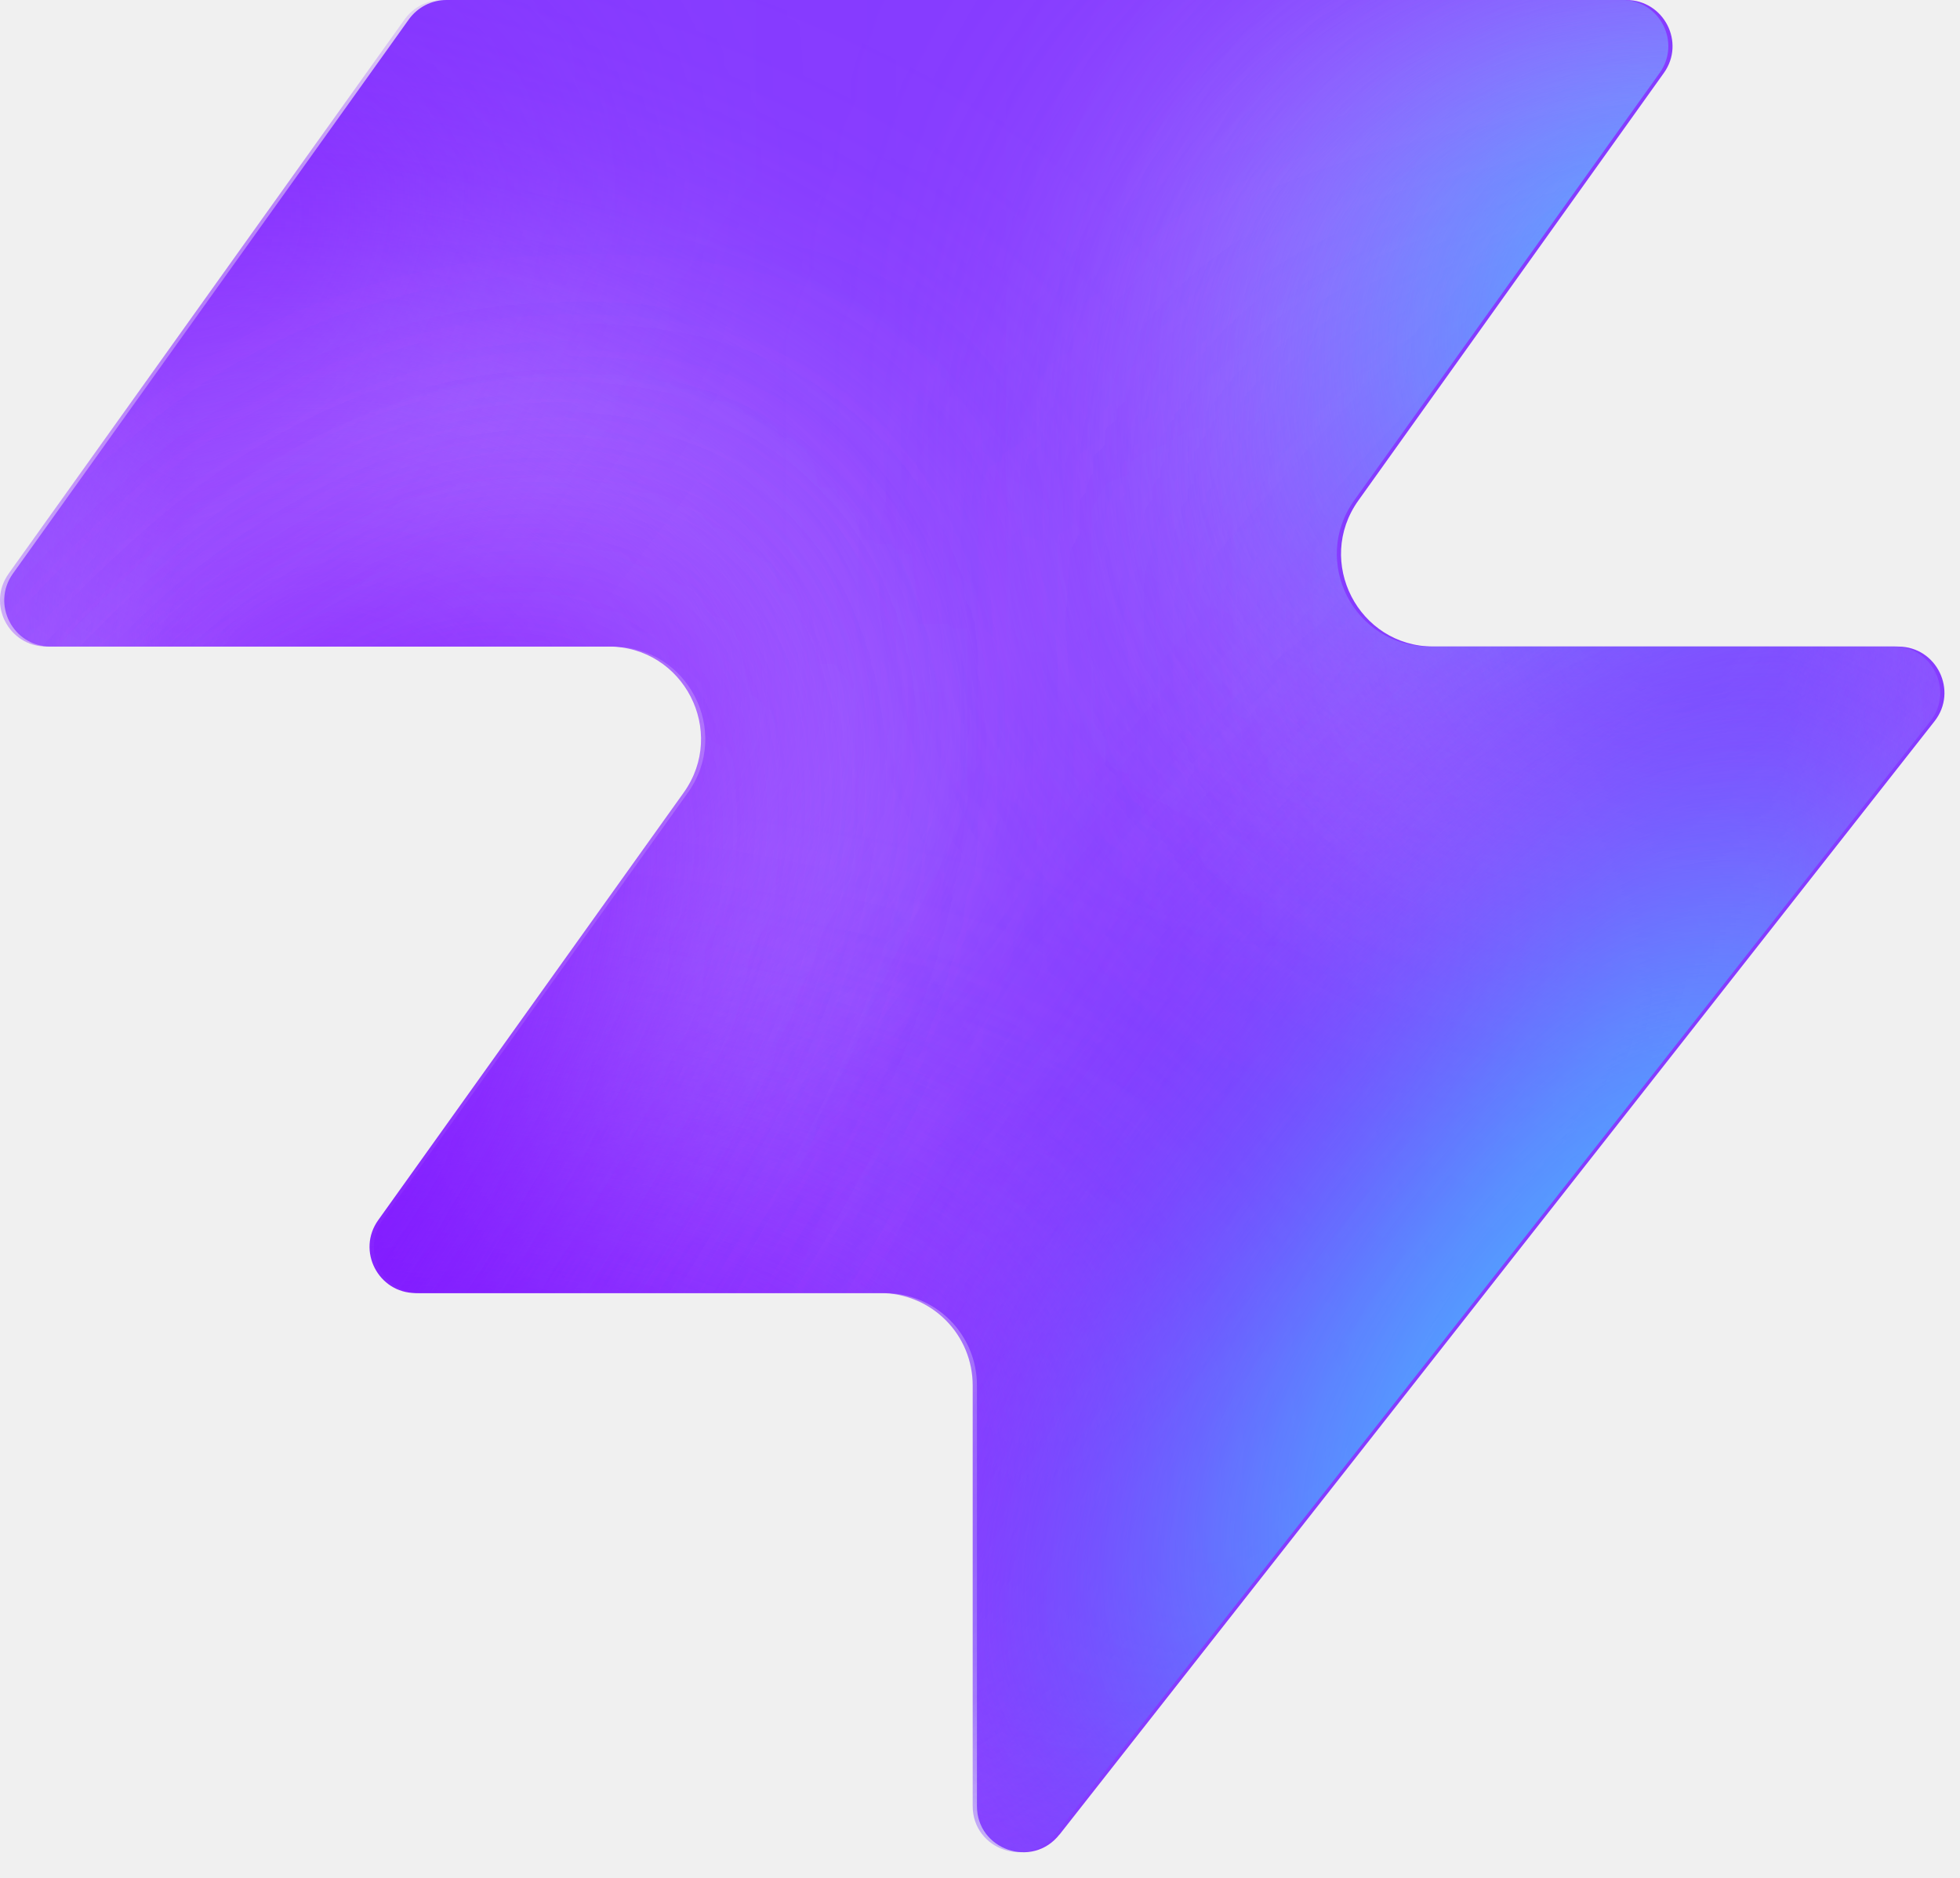
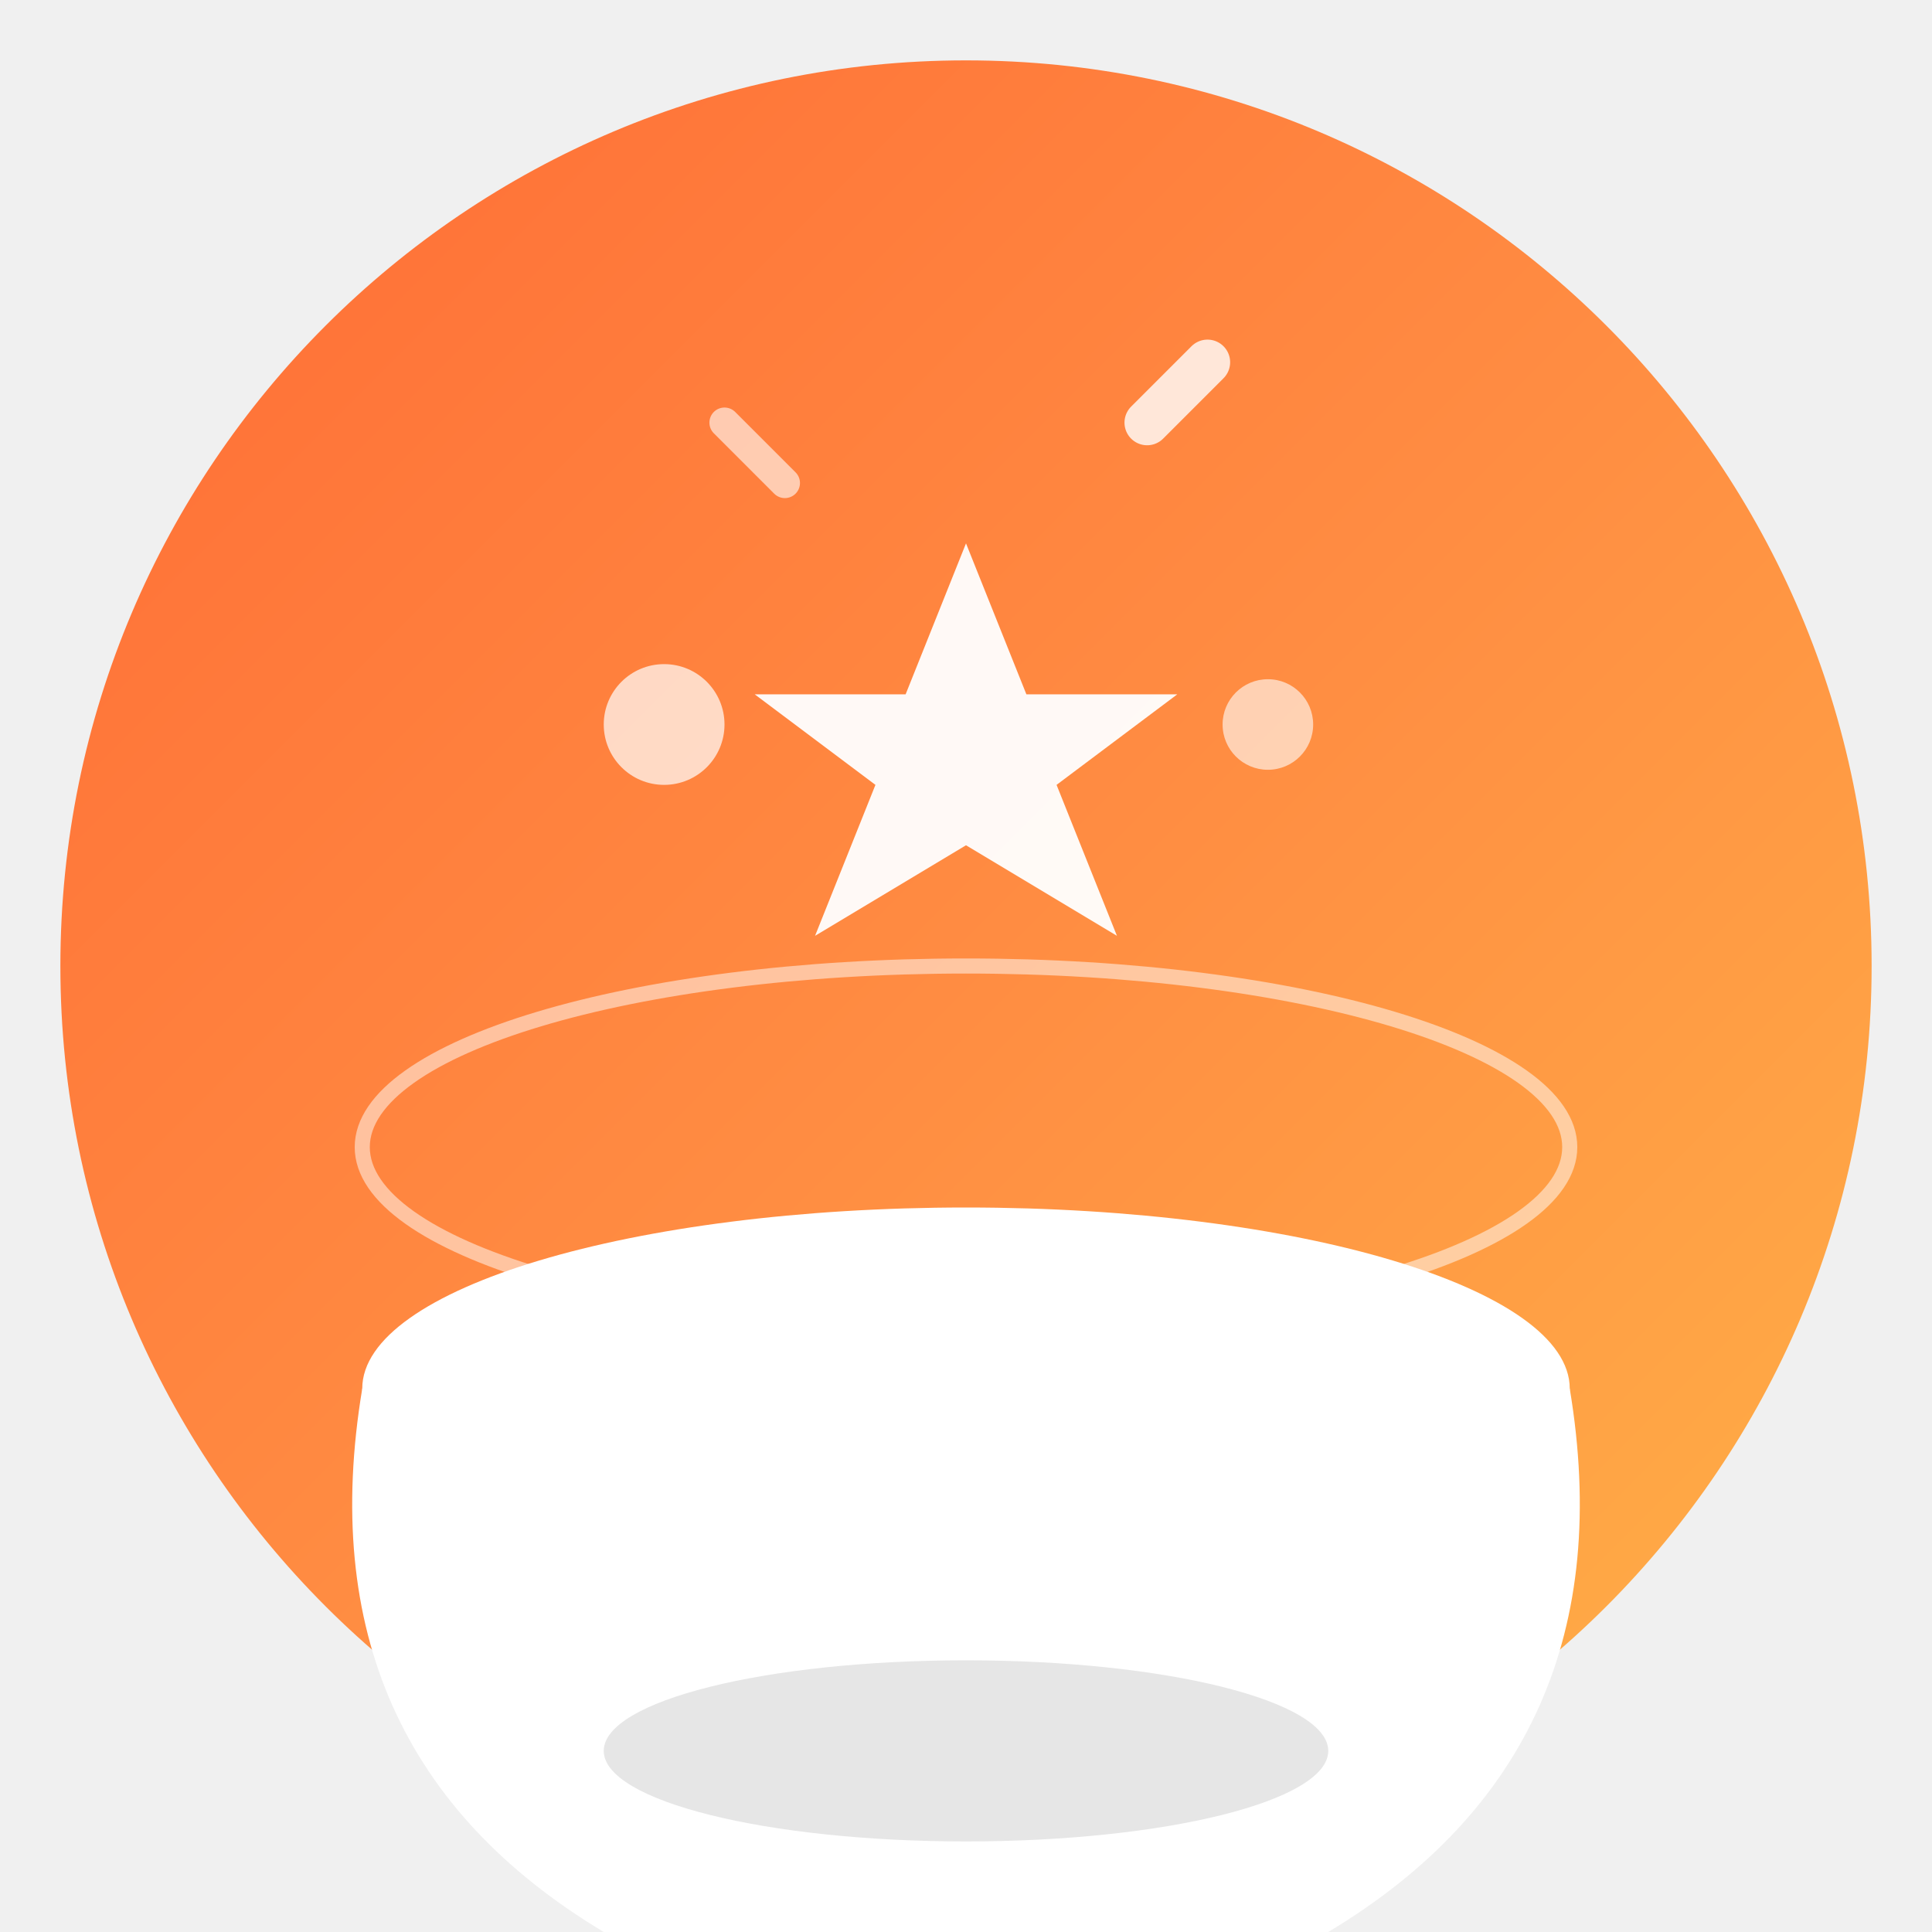
- <svg xmlns="http://www.w3.org/2000/svg" width="48" height="46" fill="none" viewBox="0 0 48 46">
-   <path fill="#863bff" d="M25.946 44.938c-.664.845-2.021.375-2.021-.698V33.937a2.26 2.26 0 0 0-2.262-2.262H10.287c-.92 0-1.456-1.04-.92-1.788l7.48-10.471c1.07-1.497 0-3.578-1.842-3.578H1.237c-.92 0-1.456-1.04-.92-1.788L10.013.474c.214-.297.556-.474.92-.474h28.894c.92 0 1.456 1.04.92 1.788l-7.48 10.471c-1.07 1.498 0 3.579 1.842 3.579h11.377c.943 0 1.473 1.088.89 1.83L25.947 44.94z" style="fill:#863bff;fill:color(display-p3 .525 .23 1);fill-opacity:1" />
-   <mask id="a" width="48" height="46" x="0" y="0" maskUnits="userSpaceOnUse" style="mask-type:alpha">
-     <path fill="#000" d="M25.842 44.938c-.664.844-2.021.375-2.021-.698V33.937a2.26 2.26 0 0 0-2.262-2.262H10.183c-.92 0-1.456-1.04-.92-1.788l7.48-10.471c1.07-1.498 0-3.579-1.842-3.579H1.133c-.92 0-1.456-1.04-.92-1.787L9.91.473c.214-.297.556-.474.92-.474h28.894c.92 0 1.456 1.04.92 1.788l-7.48 10.471c-1.07 1.498 0 3.578 1.842 3.578h11.377c.943 0 1.473 1.088.89 1.832L25.843 44.94z" style="fill:#000;fill-opacity:1" />
-   </mask>
-   <g mask="url(#a)">
-     <g filter="url(#b)">
-       <ellipse cx="5.508" cy="14.704" fill="#ede6ff" rx="5.508" ry="14.704" style="fill:#ede6ff;fill:color(display-p3 .927 .903 1);fill-opacity:1" transform="matrix(.00324 1 1 -.00324 -4.47 31.516)" />
-     </g>
-     <g filter="url(#c)">
-       <ellipse cx="10.399" cy="29.851" fill="#ede6ff" rx="10.399" ry="29.851" style="fill:#ede6ff;fill:color(display-p3 .927 .903 1);fill-opacity:1" transform="matrix(.00324 1 1 -.00324 -39.328 7.883)" />
-     </g>
-     <g filter="url(#d)">
-       <ellipse cx="5.508" cy="30.487" fill="#7e14ff" rx="5.508" ry="30.487" style="fill:#7e14ff;fill:color(display-p3 .492 .077 1);fill-opacity:1" transform="rotate(89.814 -25.913 -14.639)scale(1 -1)" />
-     </g>
-     <g filter="url(#e)">
-       <ellipse cx="5.508" cy="30.599" fill="#7e14ff" rx="5.508" ry="30.599" style="fill:#7e14ff;fill:color(display-p3 .492 .077 1);fill-opacity:1" transform="rotate(89.814 -32.644 -3.334)scale(1 -1)" />
-     </g>
-     <g filter="url(#f)">
-       <ellipse cx="5.508" cy="30.599" fill="#7e14ff" rx="5.508" ry="30.599" style="fill:#7e14ff;fill:color(display-p3 .492 .077 1);fill-opacity:1" transform="matrix(.00324 1 1 -.00324 -34.34 30.47)" />
-     </g>
-     <g filter="url(#g)">
-       <ellipse cx="14.072" cy="22.078" fill="#ede6ff" rx="14.072" ry="22.078" style="fill:#ede6ff;fill:color(display-p3 .927 .903 1);fill-opacity:1" transform="rotate(93.35 24.506 48.493)scale(-1 1)" />
-     </g>
-     <g filter="url(#h)">
-       <ellipse cx="3.47" cy="21.501" fill="#7e14ff" rx="3.47" ry="21.501" style="fill:#7e14ff;fill:color(display-p3 .492 .077 1);fill-opacity:1" transform="rotate(89.009 28.708 47.59)scale(-1 1)" />
-     </g>
-     <g filter="url(#i)">
-       <ellipse cx="3.47" cy="21.501" fill="#7e14ff" rx="3.47" ry="21.501" style="fill:#7e14ff;fill:color(display-p3 .492 .077 1);fill-opacity:1" transform="rotate(89.009 28.708 47.59)scale(-1 1)" />
-     </g>
-     <g filter="url(#j)">
-       <ellipse cx=".387" cy="8.972" fill="#7e14ff" rx="4.407" ry="29.108" style="fill:#7e14ff;fill:color(display-p3 .492 .077 1);fill-opacity:1" transform="rotate(39.51 .387 8.972)" />
-     </g>
-     <g filter="url(#k)">
-       <ellipse cx="47.523" cy="-6.092" fill="#7e14ff" rx="4.407" ry="29.108" style="fill:#7e14ff;fill:color(display-p3 .492 .077 1);fill-opacity:1" transform="rotate(37.892 47.523 -6.092)" />
-     </g>
-     <g filter="url(#l)">
-       <ellipse cx="41.412" cy="6.333" fill="#47bfff" rx="5.971" ry="9.665" style="fill:#47bfff;fill:color(display-p3 .28 .748 1);fill-opacity:1" transform="rotate(37.892 41.412 6.333)" />
-     </g>
-     <g filter="url(#m)">
-       <ellipse cx="-1.879" cy="38.332" fill="#7e14ff" rx="4.407" ry="29.108" style="fill:#7e14ff;fill:color(display-p3 .492 .077 1);fill-opacity:1" transform="rotate(37.892 -1.88 38.332)" />
-     </g>
-     <g filter="url(#n)">
-       <ellipse cx="-1.879" cy="38.332" fill="#7e14ff" rx="4.407" ry="29.108" style="fill:#7e14ff;fill:color(display-p3 .492 .077 1);fill-opacity:1" transform="rotate(37.892 -1.88 38.332)" />
-     </g>
-     <g filter="url(#o)">
-       <ellipse cx="35.651" cy="29.907" fill="#7e14ff" rx="4.407" ry="29.108" style="fill:#7e14ff;fill:color(display-p3 .492 .077 1);fill-opacity:1" transform="rotate(37.892 35.651 29.907)" />
-     </g>
-     <g filter="url(#p)">
-       <ellipse cx="38.418" cy="32.4" fill="#47bfff" rx="5.971" ry="15.297" style="fill:#47bfff;fill:color(display-p3 .28 .748 1);fill-opacity:1" transform="rotate(37.892 38.418 32.4)" />
-     </g>
+ <svg xmlns="http://www.w3.org/2000/svg" viewBox="0 0 64 64">
+   <defs>
+     <linearGradient id="bowlGradient" x1="0%" y1="0%" x2="100%" y2="100%">
+       <stop offset="0%" stop-color="#FF6B35" />
+       <stop offset="50%" stop-color="#FF8C42" />
+       <stop offset="100%" stop-color="#FFB347" />
+     </linearGradient>
+     <linearGradient id="innerGlow" x1="0%" y1="0%" x2="0%" y2="100%">
+       <stop offset="0%" stop-color="#FFFFFF" stop-opacity="0.3" />
+       <stop offset="100%" stop-color="#FFFFFF" stop-opacity="0" />
+     </linearGradient>
+   </defs>
+   <circle cx="32" cy="32" r="30" fill="url(#bowlGradient)" />
+   <g transform="translate(32, 38)">
+     <path d="M-20,8 Q-22,20 -12,26 Q0,30 12,26 Q22,20 20,8" fill="#FFFFFF" stroke="none" />
+     <ellipse cx="0" cy="8" rx="20" ry="6" fill="#FFFFFF" />
+     <ellipse cx="0" cy="10" rx="16" ry="4" fill="url(#innerGlow)" />
  </g>
-   <defs>
-     <filter id="b" width="60.045" height="41.654" x="-19.77" y="16.149" color-interpolation-filters="sRGB" filterUnits="userSpaceOnUse">
-       <feFlood flood-opacity="0" result="BackgroundImageFix" />
-       <feBlend in="SourceGraphic" in2="BackgroundImageFix" result="shape" />
-       <feGaussianBlur result="effect1_foregroundBlur_2002_17158" stdDeviation="7.659" />
-     </filter>
-     <filter id="c" width="90.34" height="51.437" x="-54.613" y="-7.533" color-interpolation-filters="sRGB" filterUnits="userSpaceOnUse">
-       <feFlood flood-opacity="0" result="BackgroundImageFix" />
-       <feBlend in="SourceGraphic" in2="BackgroundImageFix" result="shape" />
-       <feGaussianBlur result="effect1_foregroundBlur_2002_17158" stdDeviation="7.659" />
-     </filter>
-     <filter id="d" width="79.355" height="29.4" x="-49.64" y="2.03" color-interpolation-filters="sRGB" filterUnits="userSpaceOnUse">
-       <feFlood flood-opacity="0" result="BackgroundImageFix" />
-       <feBlend in="SourceGraphic" in2="BackgroundImageFix" result="shape" />
-       <feGaussianBlur result="effect1_foregroundBlur_2002_17158" stdDeviation="4.596" />
-     </filter>
-     <filter id="e" width="79.579" height="29.4" x="-45.045" y="20.029" color-interpolation-filters="sRGB" filterUnits="userSpaceOnUse">
-       <feFlood flood-opacity="0" result="BackgroundImageFix" />
-       <feBlend in="SourceGraphic" in2="BackgroundImageFix" result="shape" />
-       <feGaussianBlur result="effect1_foregroundBlur_2002_17158" stdDeviation="4.596" />
-     </filter>
-     <filter id="f" width="79.579" height="29.4" x="-43.513" y="21.178" color-interpolation-filters="sRGB" filterUnits="userSpaceOnUse">
-       <feFlood flood-opacity="0" result="BackgroundImageFix" />
-       <feBlend in="SourceGraphic" in2="BackgroundImageFix" result="shape" />
-       <feGaussianBlur result="effect1_foregroundBlur_2002_17158" stdDeviation="4.596" />
-     </filter>
-     <filter id="g" width="74.749" height="58.852" x="15.756" y="-17.901" color-interpolation-filters="sRGB" filterUnits="userSpaceOnUse">
-       <feFlood flood-opacity="0" result="BackgroundImageFix" />
-       <feBlend in="SourceGraphic" in2="BackgroundImageFix" result="shape" />
-       <feGaussianBlur result="effect1_foregroundBlur_2002_17158" stdDeviation="7.659" />
-     </filter>
-     <filter id="h" width="61.377" height="25.362" x="23.548" y="2.284" color-interpolation-filters="sRGB" filterUnits="userSpaceOnUse">
-       <feFlood flood-opacity="0" result="BackgroundImageFix" />
-       <feBlend in="SourceGraphic" in2="BackgroundImageFix" result="shape" />
-       <feGaussianBlur result="effect1_foregroundBlur_2002_17158" stdDeviation="4.596" />
-     </filter>
-     <filter id="i" width="61.377" height="25.362" x="23.548" y="2.284" color-interpolation-filters="sRGB" filterUnits="userSpaceOnUse">
-       <feFlood flood-opacity="0" result="BackgroundImageFix" />
-       <feBlend in="SourceGraphic" in2="BackgroundImageFix" result="shape" />
-       <feGaussianBlur result="effect1_foregroundBlur_2002_17158" stdDeviation="4.596" />
-     </filter>
-     <filter id="j" width="56.045" height="63.649" x="-27.636" y="-22.853" color-interpolation-filters="sRGB" filterUnits="userSpaceOnUse">
-       <feFlood flood-opacity="0" result="BackgroundImageFix" />
-       <feBlend in="SourceGraphic" in2="BackgroundImageFix" result="shape" />
-       <feGaussianBlur result="effect1_foregroundBlur_2002_17158" stdDeviation="4.596" />
-     </filter>
-     <filter id="k" width="54.814" height="64.646" x="20.116" y="-38.415" color-interpolation-filters="sRGB" filterUnits="userSpaceOnUse">
-       <feFlood flood-opacity="0" result="BackgroundImageFix" />
-       <feBlend in="SourceGraphic" in2="BackgroundImageFix" result="shape" />
-       <feGaussianBlur result="effect1_foregroundBlur_2002_17158" stdDeviation="4.596" />
-     </filter>
-     <filter id="l" width="33.541" height="35.313" x="24.641" y="-11.323" color-interpolation-filters="sRGB" filterUnits="userSpaceOnUse">
-       <feFlood flood-opacity="0" result="BackgroundImageFix" />
-       <feBlend in="SourceGraphic" in2="BackgroundImageFix" result="shape" />
-       <feGaussianBlur result="effect1_foregroundBlur_2002_17158" stdDeviation="4.596" />
-     </filter>
-     <filter id="m" width="54.814" height="64.646" x="-29.286" y="6.009" color-interpolation-filters="sRGB" filterUnits="userSpaceOnUse">
-       <feFlood flood-opacity="0" result="BackgroundImageFix" />
-       <feBlend in="SourceGraphic" in2="BackgroundImageFix" result="shape" />
-       <feGaussianBlur result="effect1_foregroundBlur_2002_17158" stdDeviation="4.596" />
-     </filter>
-     <filter id="n" width="54.814" height="64.646" x="-29.286" y="6.009" color-interpolation-filters="sRGB" filterUnits="userSpaceOnUse">
-       <feFlood flood-opacity="0" result="BackgroundImageFix" />
-       <feBlend in="SourceGraphic" in2="BackgroundImageFix" result="shape" />
-       <feGaussianBlur result="effect1_foregroundBlur_2002_17158" stdDeviation="4.596" />
-     </filter>
-     <filter id="o" width="54.814" height="64.646" x="8.244" y="-2.416" color-interpolation-filters="sRGB" filterUnits="userSpaceOnUse">
-       <feFlood flood-opacity="0" result="BackgroundImageFix" />
-       <feBlend in="SourceGraphic" in2="BackgroundImageFix" result="shape" />
-       <feGaussianBlur result="effect1_foregroundBlur_2002_17158" stdDeviation="4.596" />
-     </filter>
-     <filter id="p" width="39.409" height="43.623" x="18.713" y="10.588" color-interpolation-filters="sRGB" filterUnits="userSpaceOnUse">
-       <feFlood flood-opacity="0" result="BackgroundImageFix" />
-       <feBlend in="SourceGraphic" in2="BackgroundImageFix" result="shape" />
-       <feGaussianBlur result="effect1_foregroundBlur_2002_17158" stdDeviation="4.596" />
-     </filter>
-   </defs>
+   <ellipse cx="32" cy="38" rx="20" ry="6" fill="none" stroke="#FFFFFF" stroke-width="0.5" stroke-opacity="0.5" />
+   <g fill="#FFFFFF">
+     <path d="M32,18 L34,23 L39,23 L35,26 L37,31 L32,28 L27,31 L29,26 L25,23 L30,23 Z" opacity="0.95" />
+     <circle cx="22" cy="24" r="2" opacity="0.7" />
+     <circle cx="42" cy="24" r="1.5" opacity="0.6" />
+     <line x1="38" y1="14" x2="40" y2="12" stroke="#FFFFFF" stroke-width="1.5" stroke-linecap="round" opacity="0.8" />
+     <line x1="26" y1="16" x2="24" y2="14" stroke="#FFFFFF" stroke-width="1" stroke-linecap="round" opacity="0.6" />
+   </g>
+   <ellipse cx="32" cy="58" rx="12" ry="3" fill="#000000" opacity="0.1" />
</svg>
